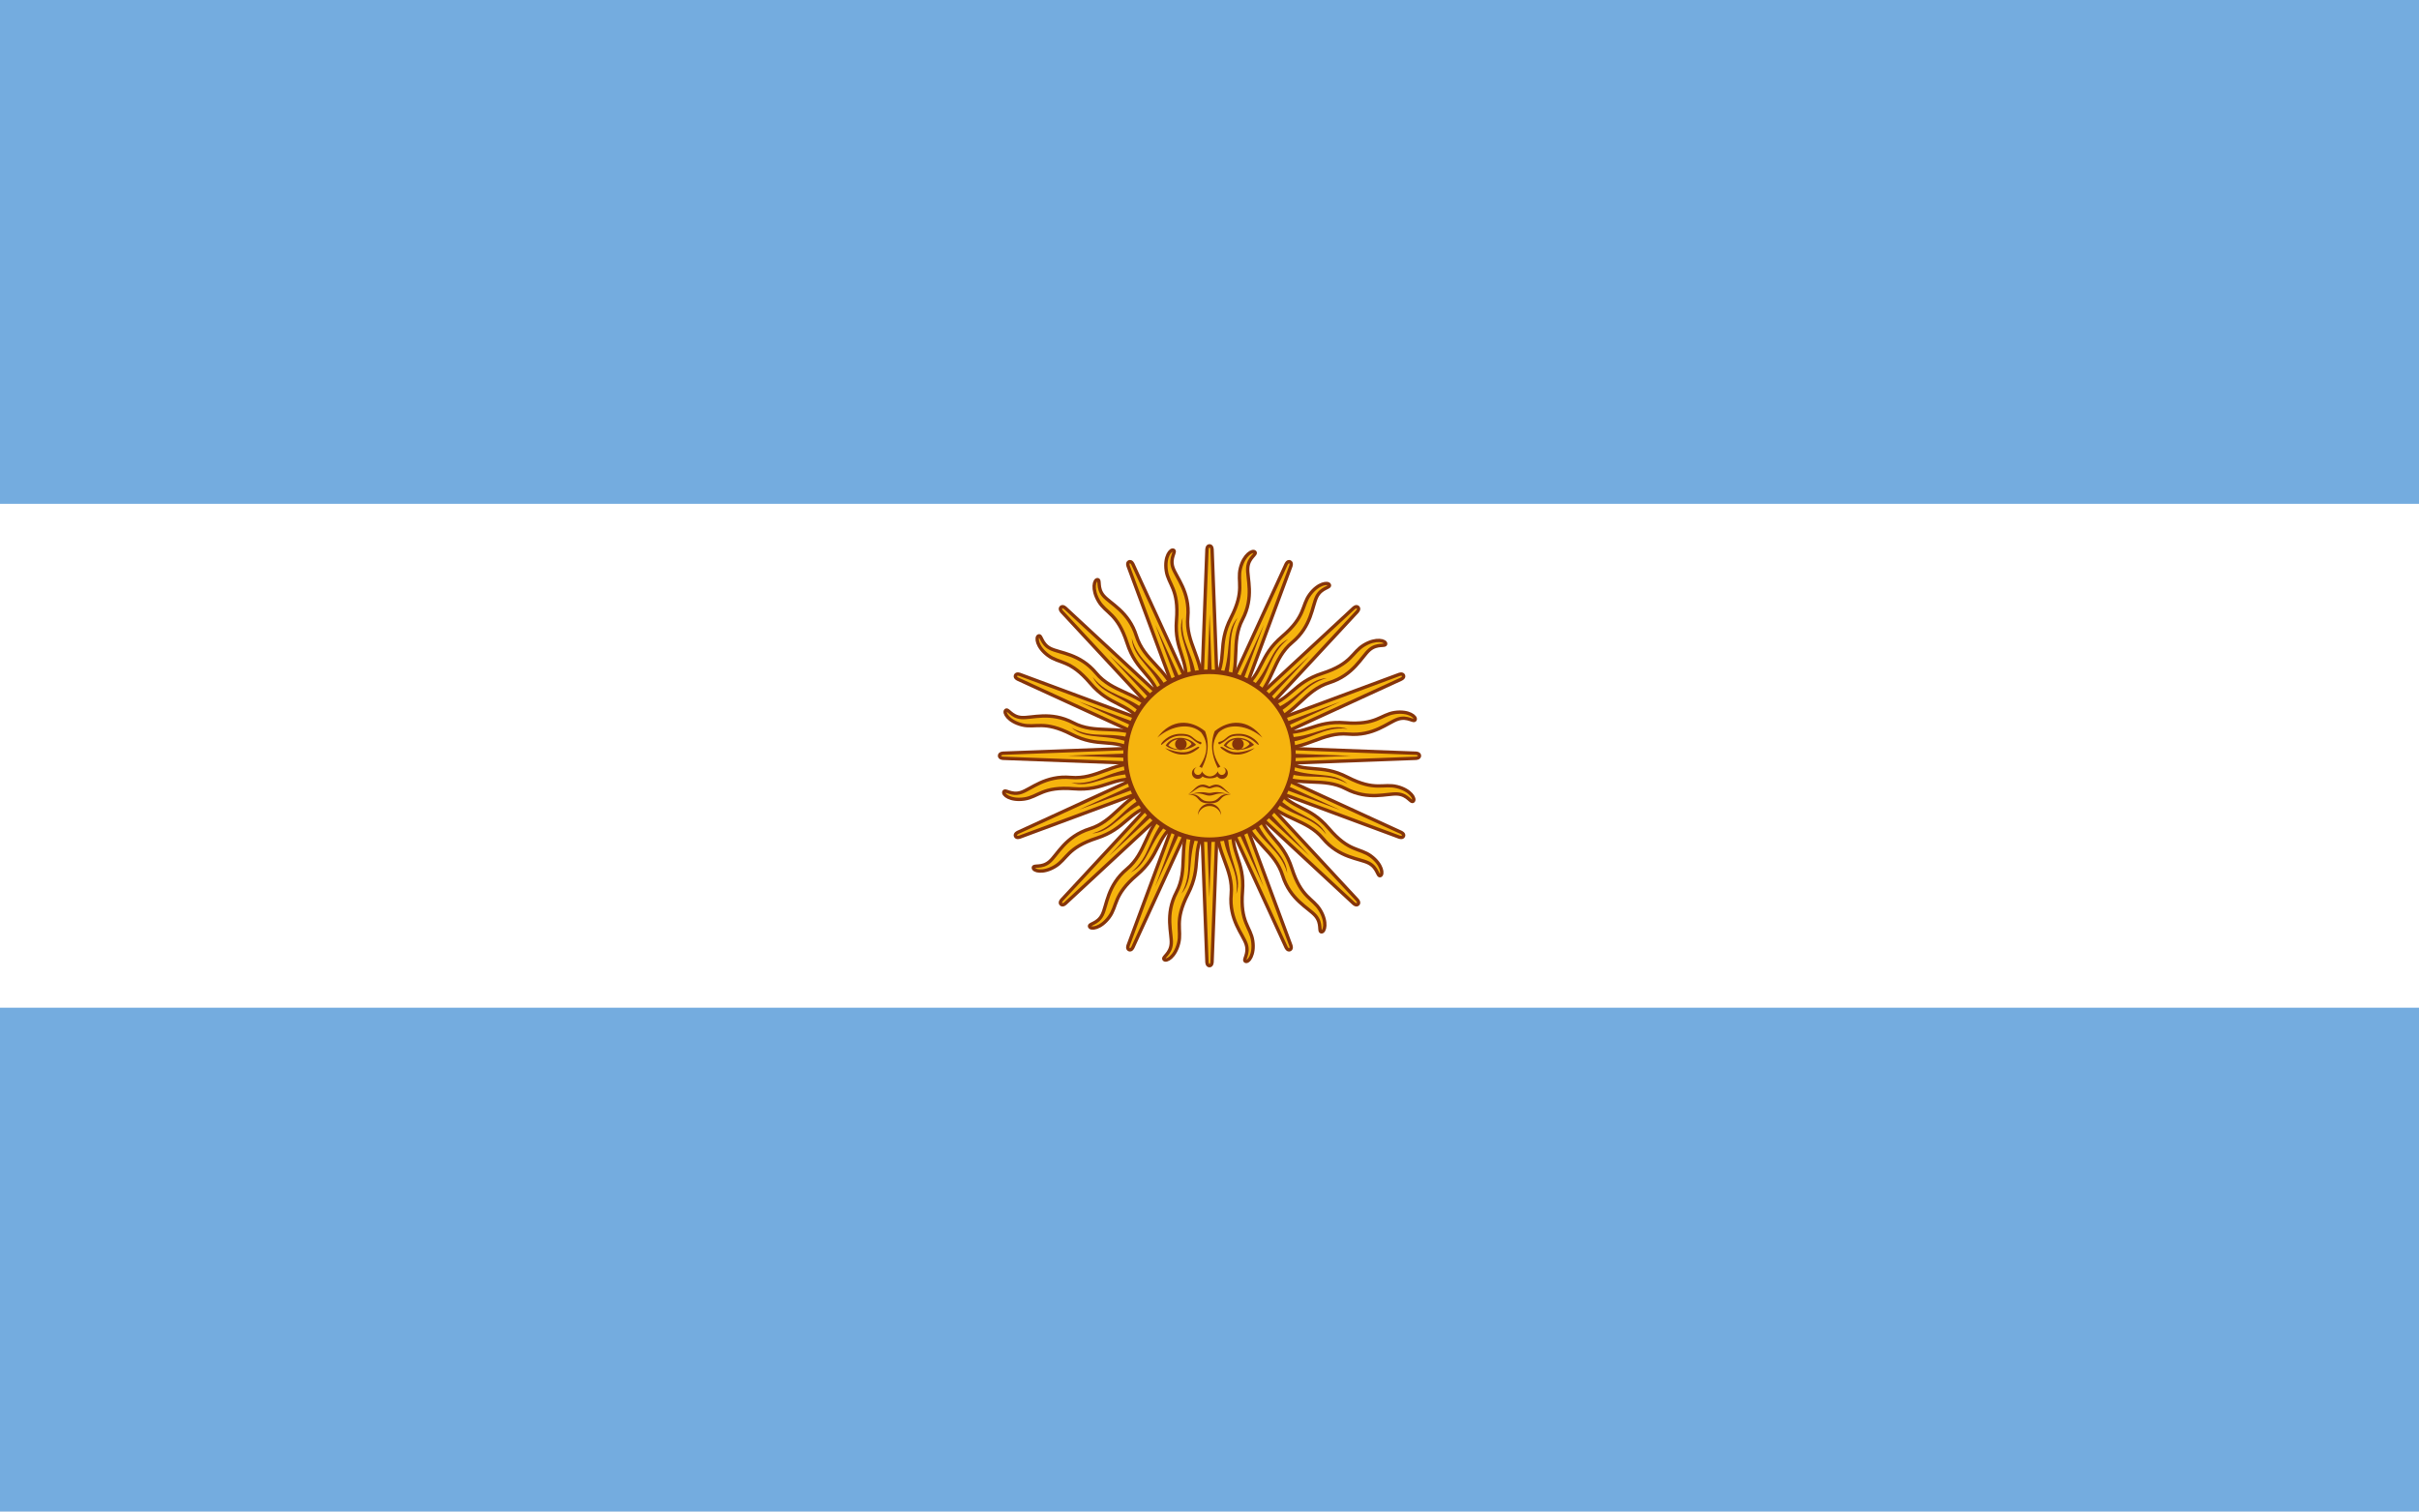
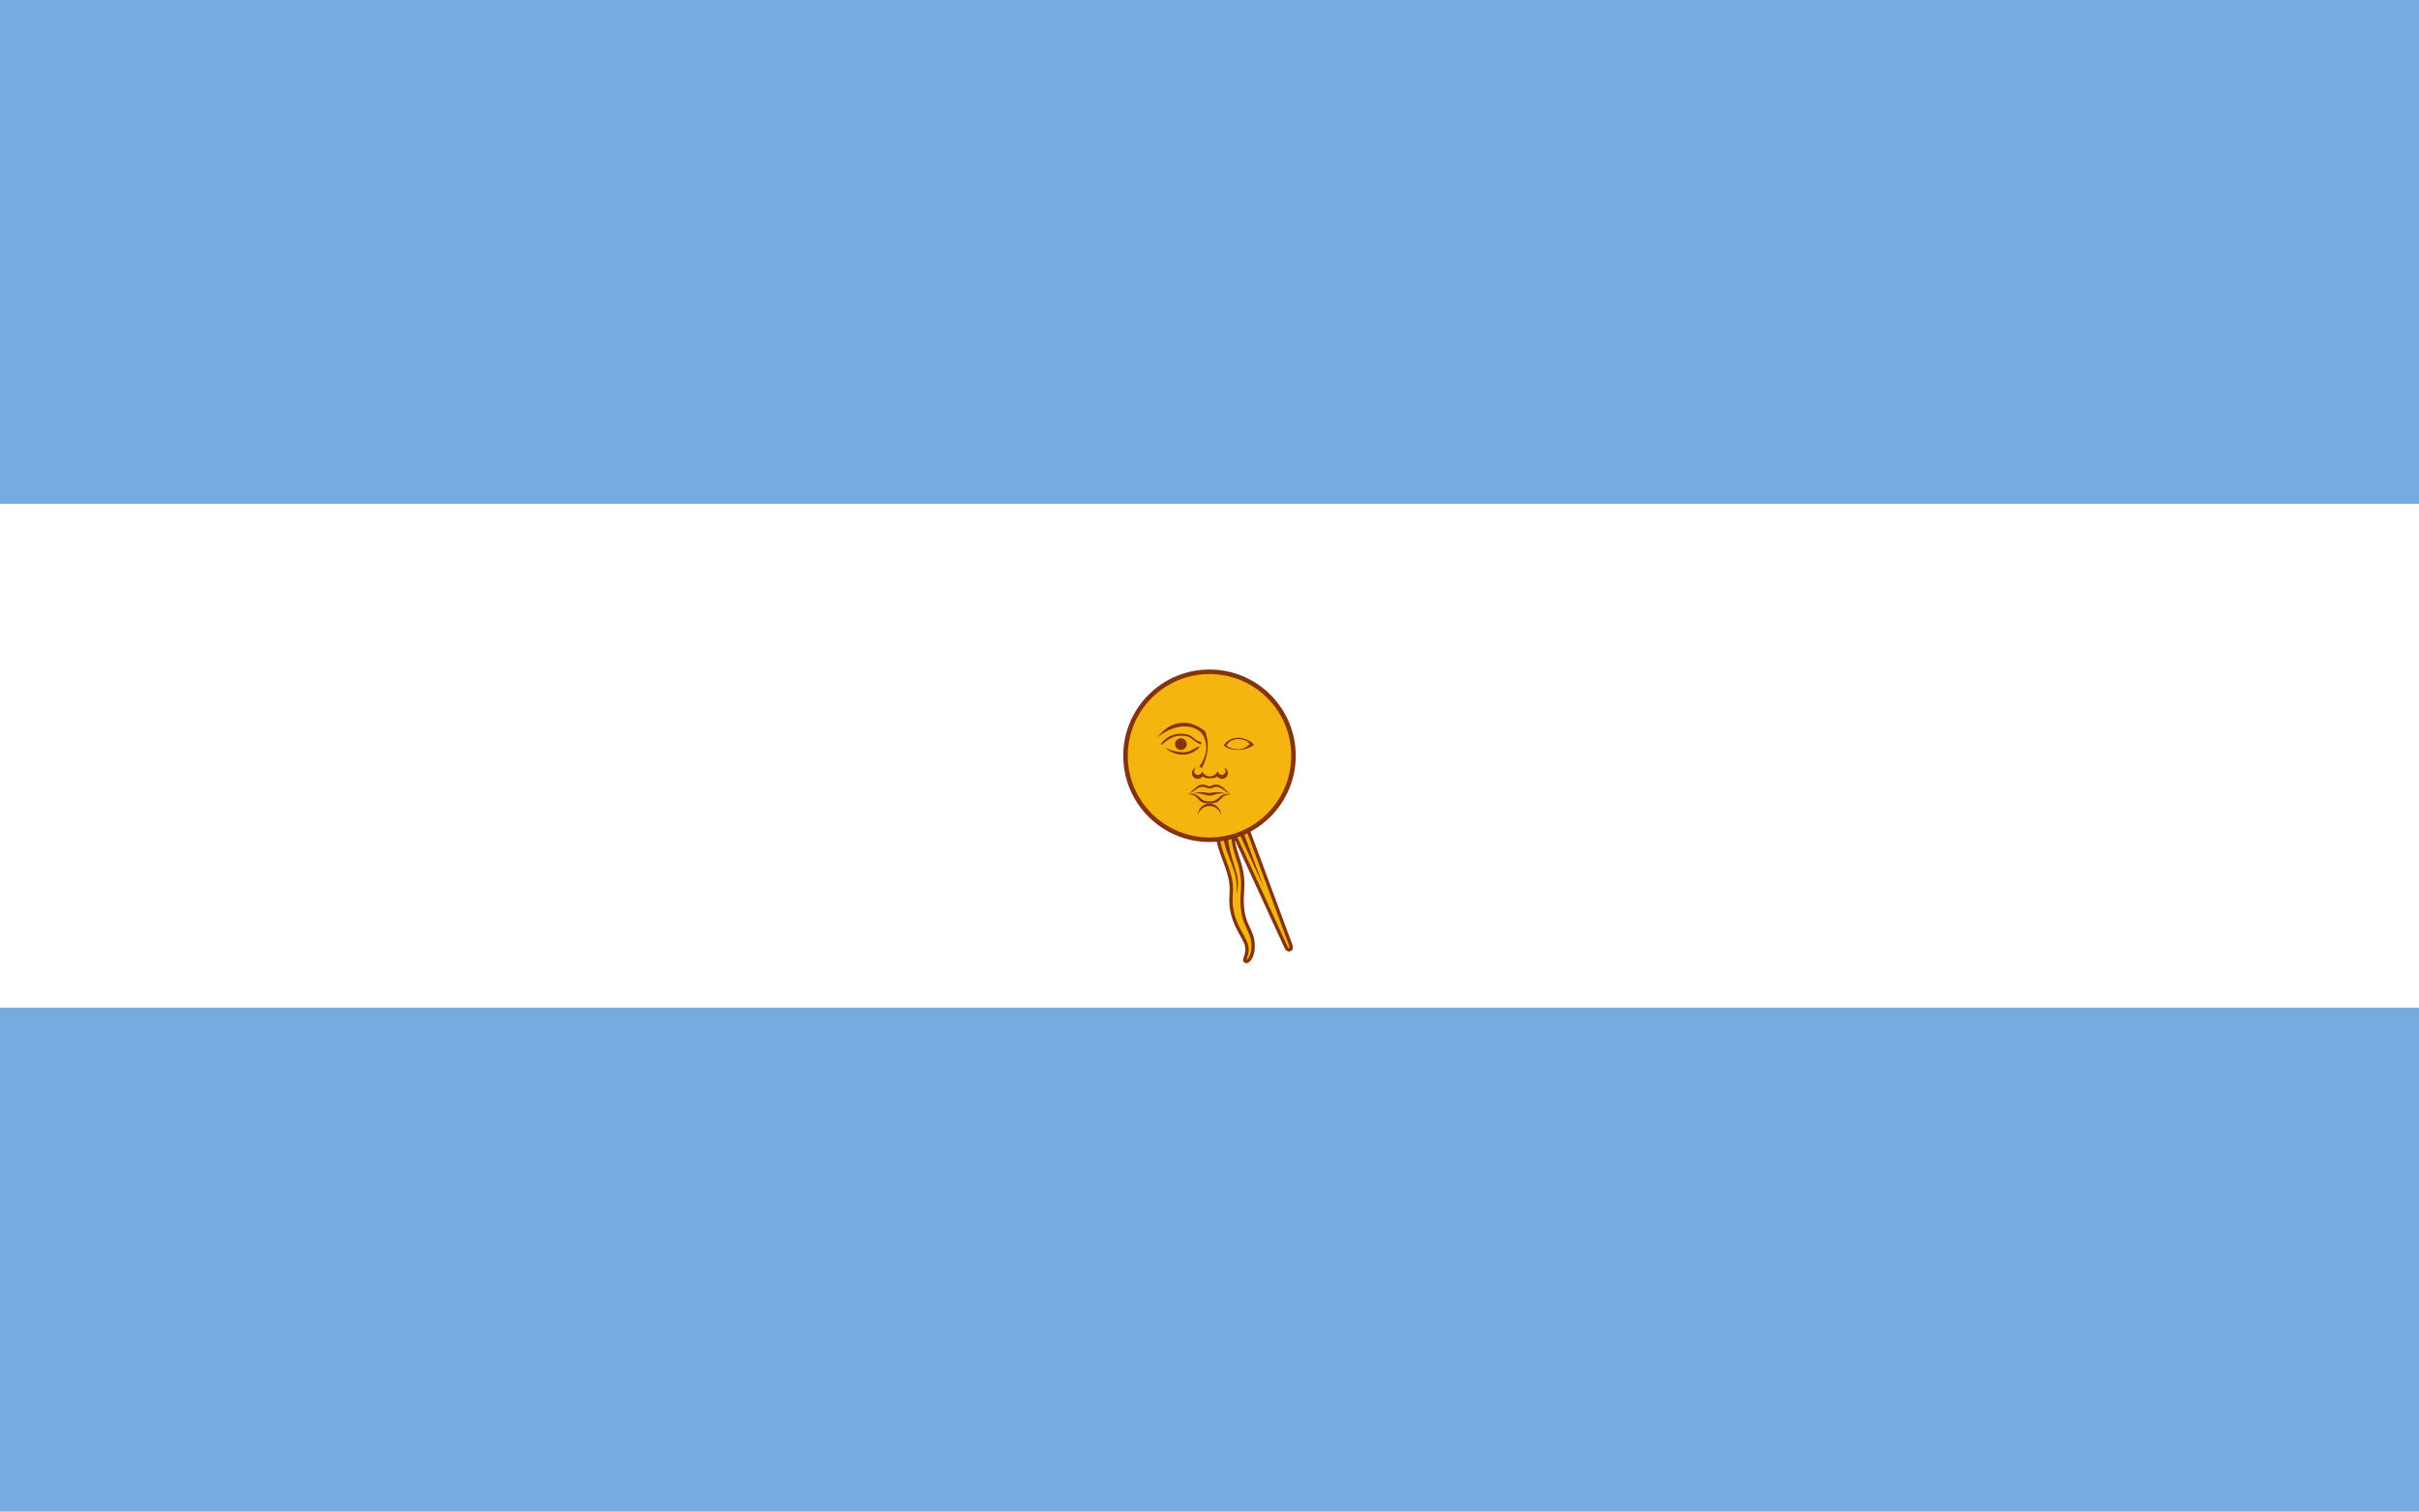
- <svg xmlns="http://www.w3.org/2000/svg" xmlns:xlink="http://www.w3.org/1999/xlink" width="800" viewBox="0 0 800 500" version="1.0" height="500">
+ <svg xmlns="http://www.w3.org/2000/svg" width="800" viewBox="0 0 800 500" xmlnsXlink="http://www.w3.org/1999/xlink" version="1.0" height="500">
  <rect width="800" fill="#74acdf" height="500" />
  <rect y="166.67" width="800" fill="#fff" height="166.67" />
  <g id="rays">
    <path id="ray1" stroke-width="1.112" stroke="#85340a" fill="#f6b40e" d="m396.84 251.31l28.454 61.992s0.49 1.185 1.28 0.859c0.79-0.327 0.299-1.512 0.299-1.512l-23.715-63.956m-0.68 24.12c-0.346 9.428 5.453 14.613 4.694 23.032-0.757 8.42 3.867 13.18 4.94 16.454 1.073 3.274-1.16 5.232-0.198 5.698 0.963 0.466 3.07-2.121 2.383-6.776-0.687-4.655-4.22-6.037-3.39-16.32 0.83-10.283-4.206-12.678-2.98-22.058" />
-     <use xlink:href="#ray1" transform="rotate(22.5 400,250)" />
-     <use xlink:href="#ray1" transform="rotate(45 400,250)" />
-     <use xlink:href="#ray1" transform="rotate(67.5 400,250)" />
+     <use xlinkHref="#ray1" transform="rotate(22.5 400,250)" />
+     <use xlinkHref="#ray1" transform="rotate(45 400,250)" />
+     <use xlinkHref="#ray1" transform="rotate(67.5 400,250)" />
    <path id="ray2" fill="#85340a" d="m404.31 274.41c0.453 9.054 5.587 13.063 4.579 21.314 2.213-6.525-3.123-11.583-2.82-21.22m-7.649-23.757l19.487 42.577-16.329-43.887" />
-     <use xlink:href="#ray2" transform="rotate(22.5 400,250)" />
-     <use xlink:href="#ray2" transform="rotate(45 400,250)" />
-     <use xlink:href="#ray2" transform="rotate(67.5 400,250)" />
+     <use xlinkHref="#ray2" transform="rotate(22.5 400,250)" />
+     <use xlinkHref="#ray2" transform="rotate(45 400,250)" />
+     <use xlinkHref="#ray2" transform="rotate(67.5 400,250)" />
  </g>
-   <use xlink:href="#rays" transform="rotate(90 400,250)" />
-   <use xlink:href="#rays" transform="rotate(180 400,250)" />
-   <use xlink:href="#rays" transform="rotate(270 400,250)" />
+   <use xlinkHref="#rays" transform="rotate(90 400,250)" />
+   <use xlinkHref="#rays" transform="rotate(180 400,250)" />
+   <use xlinkHref="#rays" transform="rotate(270 400,250)" />
  <circle r="27.778" stroke="#85340a" cy="250" cx="400" stroke-width="1.5" fill="#f6b40e" />
  <path id="loweyecontour" fill="#843511" d="m409.47 244.06c-1.897 0-3.713 0.822-4.781 2.531 2.137 1.923 6.856 2.132 10.062-0.219-1.388-1.495-3.385-2.312-5.281-2.312zm-0.031 0.438c1.846-0.034 3.572 0.814 3.812 1.656-2.137 2.35-5.551 2.146-7.688 0.438 0.935-1.496 2.439-2.068 3.875-2.094z" />
-   <use xlink:href="#uppalpebra" transform="matrix(-1 0 0 1 800.25 0)" />
-   <use xlink:href="#eyebrow_nose" transform="matrix(-1 0 0 1 800.25 0)" />
-   <use xlink:href="#pupil" transform="translate(18.862)" />
-   <use xlink:href="#lowpalpebra" transform="matrix(-1 0 0 1 800.25 0)" />
+   <use xlinkHref="#uppalpebra" transform="matrix(-1 0 0 1 800.25 0)" />
+   <use xlinkHref="#eyebrow_nose" transform="matrix(-1 0 0 1 800.25 0)" />
+   <use xlinkHref="#pupil" transform="translate(18.862)" />
+   <use xlinkHref="#lowpalpebra" transform="matrix(-1 0 0 1 800.25 0)" />
  <path d="m395.75 253.84c-0.913 0.167-1.562 0.977-1.562 1.906 0 1.061 0.877 1.906 1.938 1.906 0.627 0 1.202-0.297 1.562-0.812 0.74 0.556 1.765 0.615 2.312 0.625 0.084 0.002 0.193 0 0.25 0 0.548-0.01 1.573-0.069 2.312-0.625 0.36 0.516 0.936 0.812 1.562 0.812 1.06 0 1.938-0.845 1.938-1.906 0-0.929-0.649-1.74-1.562-1.906 0.513 0.181 0.844 0.676 0.844 1.219 0 0.707-0.571 1.281-1.281 1.281-0.68 0-1.241-0.54-1.281-1.219-0.209 0.416-1.034 1.655-2.656 1.719-1.622-0.064-2.448-1.302-2.656-1.719-0.04 0.679-0.601 1.219-1.281 1.219-0.71 0-1.281-0.574-1.281-1.281 0-0.542 0.331-1.038 0.844-1.219z" fill="#85340a" />
  <path d="m397.84 259.53c-2.138 0-2.983 1.937-4.906 3.219 1.069-0.426 1.91-1.269 3.406-2.125 1.496-0.854 2.772 0.188 3.625 0.188h0.031c0.853 0 2.129-1.042 3.625-0.188 1.497 0.856 2.369 1.699 3.438 2.125-1.923-1.282-2.8-3.219-4.938-3.219-0.427 0-1.272 0.231-2.125 0.656h-0.031c-0.853-0.426-1.698-0.656-2.125-0.656z" fill="#85340a" />
  <path d="m397.12 262.06c-0.844 0.037-1.96 0.207-3.562 0.688 3.847-0.854 4.696 0.438 6.406 0.438h0.031c1.71 0 2.559-1.292 6.406-0.438-4.274-1.282-5.124-0.438-6.406-0.438h-0.031c-0.801 0-1.437-0.312-2.844-0.25z" fill="#85340a" />
  <path d="m393.75 262.72c-0.248 0.003-0.519 0.005-0.812 0.031 4.488 0.428 2.331 3 7.031 3h0.031c4.701 0 2.575-2.572 7.062-3-4.701-0.427-3.215 2.344-7.062 2.344h-0.031c-3.607 0-2.496-2.421-6.219-2.375z" fill="#85340a" />
  <path d="m403.85 269.66c0-2.123-1.723-3.846-3.846-3.846-2.123 0-3.846 1.723-3.846 3.846 0.423-1.781 2.017-3.039 3.846-3.039 1.833 0 3.424 1.259 3.846 3.039v0 0z" fill="#85340a" />
  <path id="eyebrow_nose" fill="#85340a" d="m382.73 244.02c4.915-4.273 11.11-4.915 14.53-1.709 0.837 1.121 1.373 2.319 1.593 3.57 0.43 2.433-0.33 5.062-2.237 7.756 0.215-0.001 0.643 0.212 0.857 0.427 1.697-3.244 2.297-6.576 1.74-9.745-0.146-0.828-0.373-1.643-0.67-2.436-4.701-3.845-11.11-4.273-15.811 2.138z" />
  <path id="uppalpebra" fill="#85340a" d="m390.42 242.74c2.777 0 3.419 0.642 4.701 1.71 1.283 1.068 1.923 0.854 2.137 1.068 0.212 0.214 0 0.854-0.427 0.64s-1.283-0.64-2.563-1.709c-1.283-1.07-2.563-1.068-3.846-1.068-3.846 0-5.983 3.205-6.409 2.991-0.427-0.214 2.137-3.632 6.409-3.632z" />
-   <use xlink:href="#loweyecontour" transform="translate(-19.181)" />
+   <use xlinkHref="#loweyecontour" transform="translate(-19.181)" />
  <circle id="pupil" cy="246.15" cx="390.54" r="1.923" fill="#85340a" />
  <path id="lowpalpebra" fill="#85340a" d="m385.29 247.44c3.633 2.778 7.265 2.564 9.402 1.282 2.137-1.282 2.137-1.709 1.71-1.709-0.427 0-0.853 0.427-2.563 1.281-1.71 0.856-4.273 0.856-8.546-0.854z" />
</svg>
